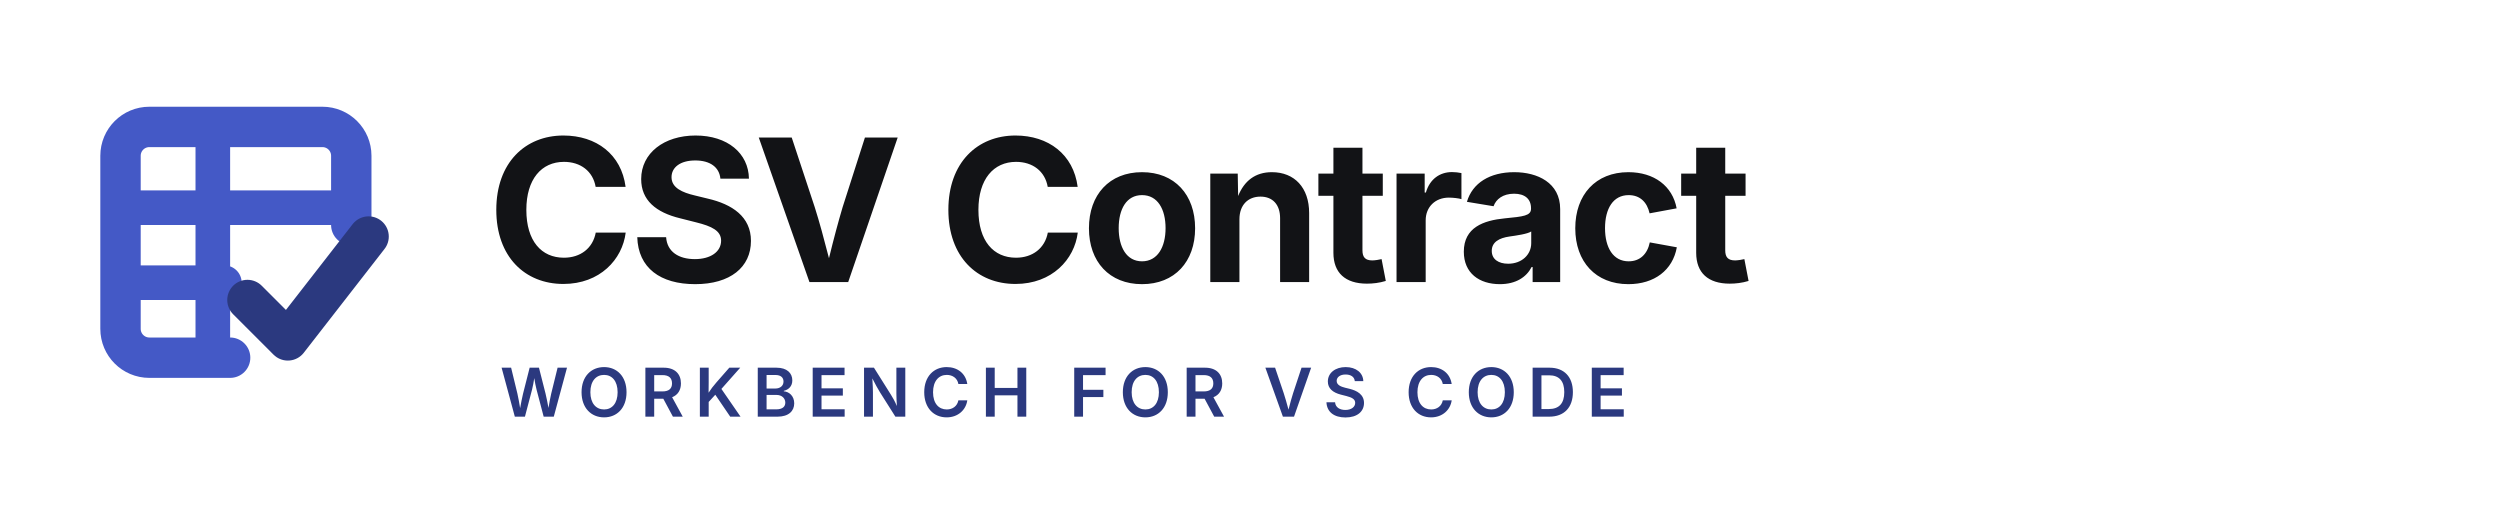
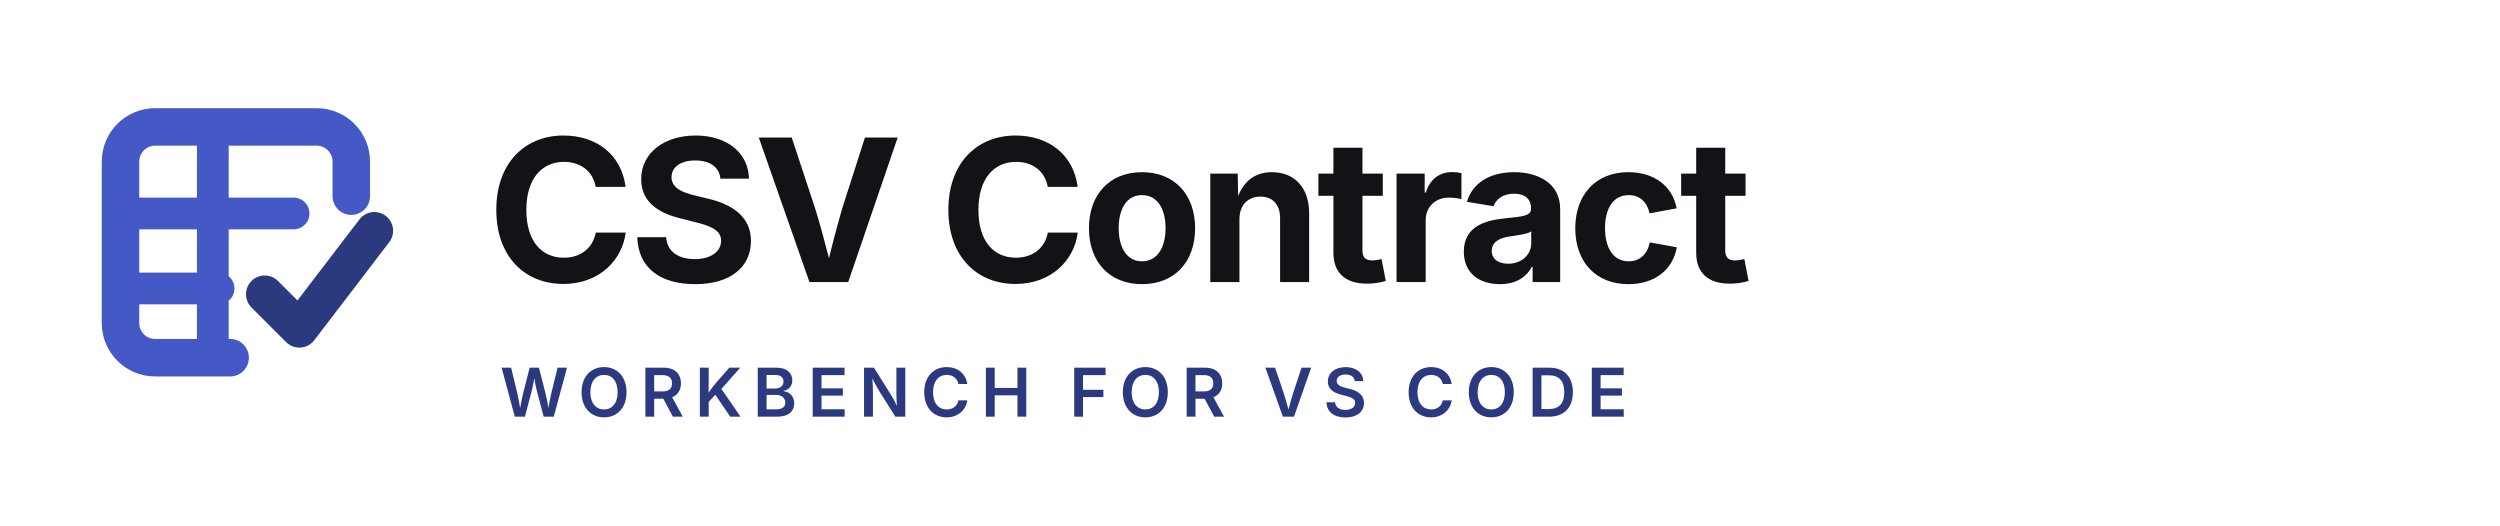
<svg xmlns="http://www.w3.org/2000/svg" viewBox="0 0 390 82" role="img" aria-labelledby="title desc">
  <g transform="translate(8 9) scale(0.9)" fill="none" stroke="#4459C6" stroke-linecap="round" stroke-linejoin="round">
-     <path d="M31 52H17a5 5 0 0 1-5-5V17a5 5 0 0 1 5-5H47a5 5 0 0 1 5 5V29" stroke-width="7" />
-     <path d="M12 26H52M12 39H30M28 12V52" stroke-width="6" />
-     <path d="M34 42L41 49L55 31" stroke="#2B397F" stroke-width="7" />
+     <path d="M31 52H18a6 6 0 0 1-6-6V18a6 6 0 0 1 6-6H46a6 6 0 0 1 6 6V24" stroke-width="6.5" />
+     <path d="M12 27H42M12 40H29M28 12V52" stroke-width="5.5" />
+     <path d="M37 41L43 47L56 30" stroke="#2B397F" stroke-width="6.5" />
  </g>
  <text x="76" y="44" fill="#121316" font-family="Segoe UI, Inter, Arial, sans-serif" font-size="31" font-weight="700" letter-spacing="-0.8">CSV Contract</text>
  <text x="78" y="65" fill="#2B397F" font-family="Segoe UI, Inter, Arial, sans-serif" font-size="10.5" font-weight="600" letter-spacing="1.65">WORKBENCH FOR VS CODE</text>
</svg>
